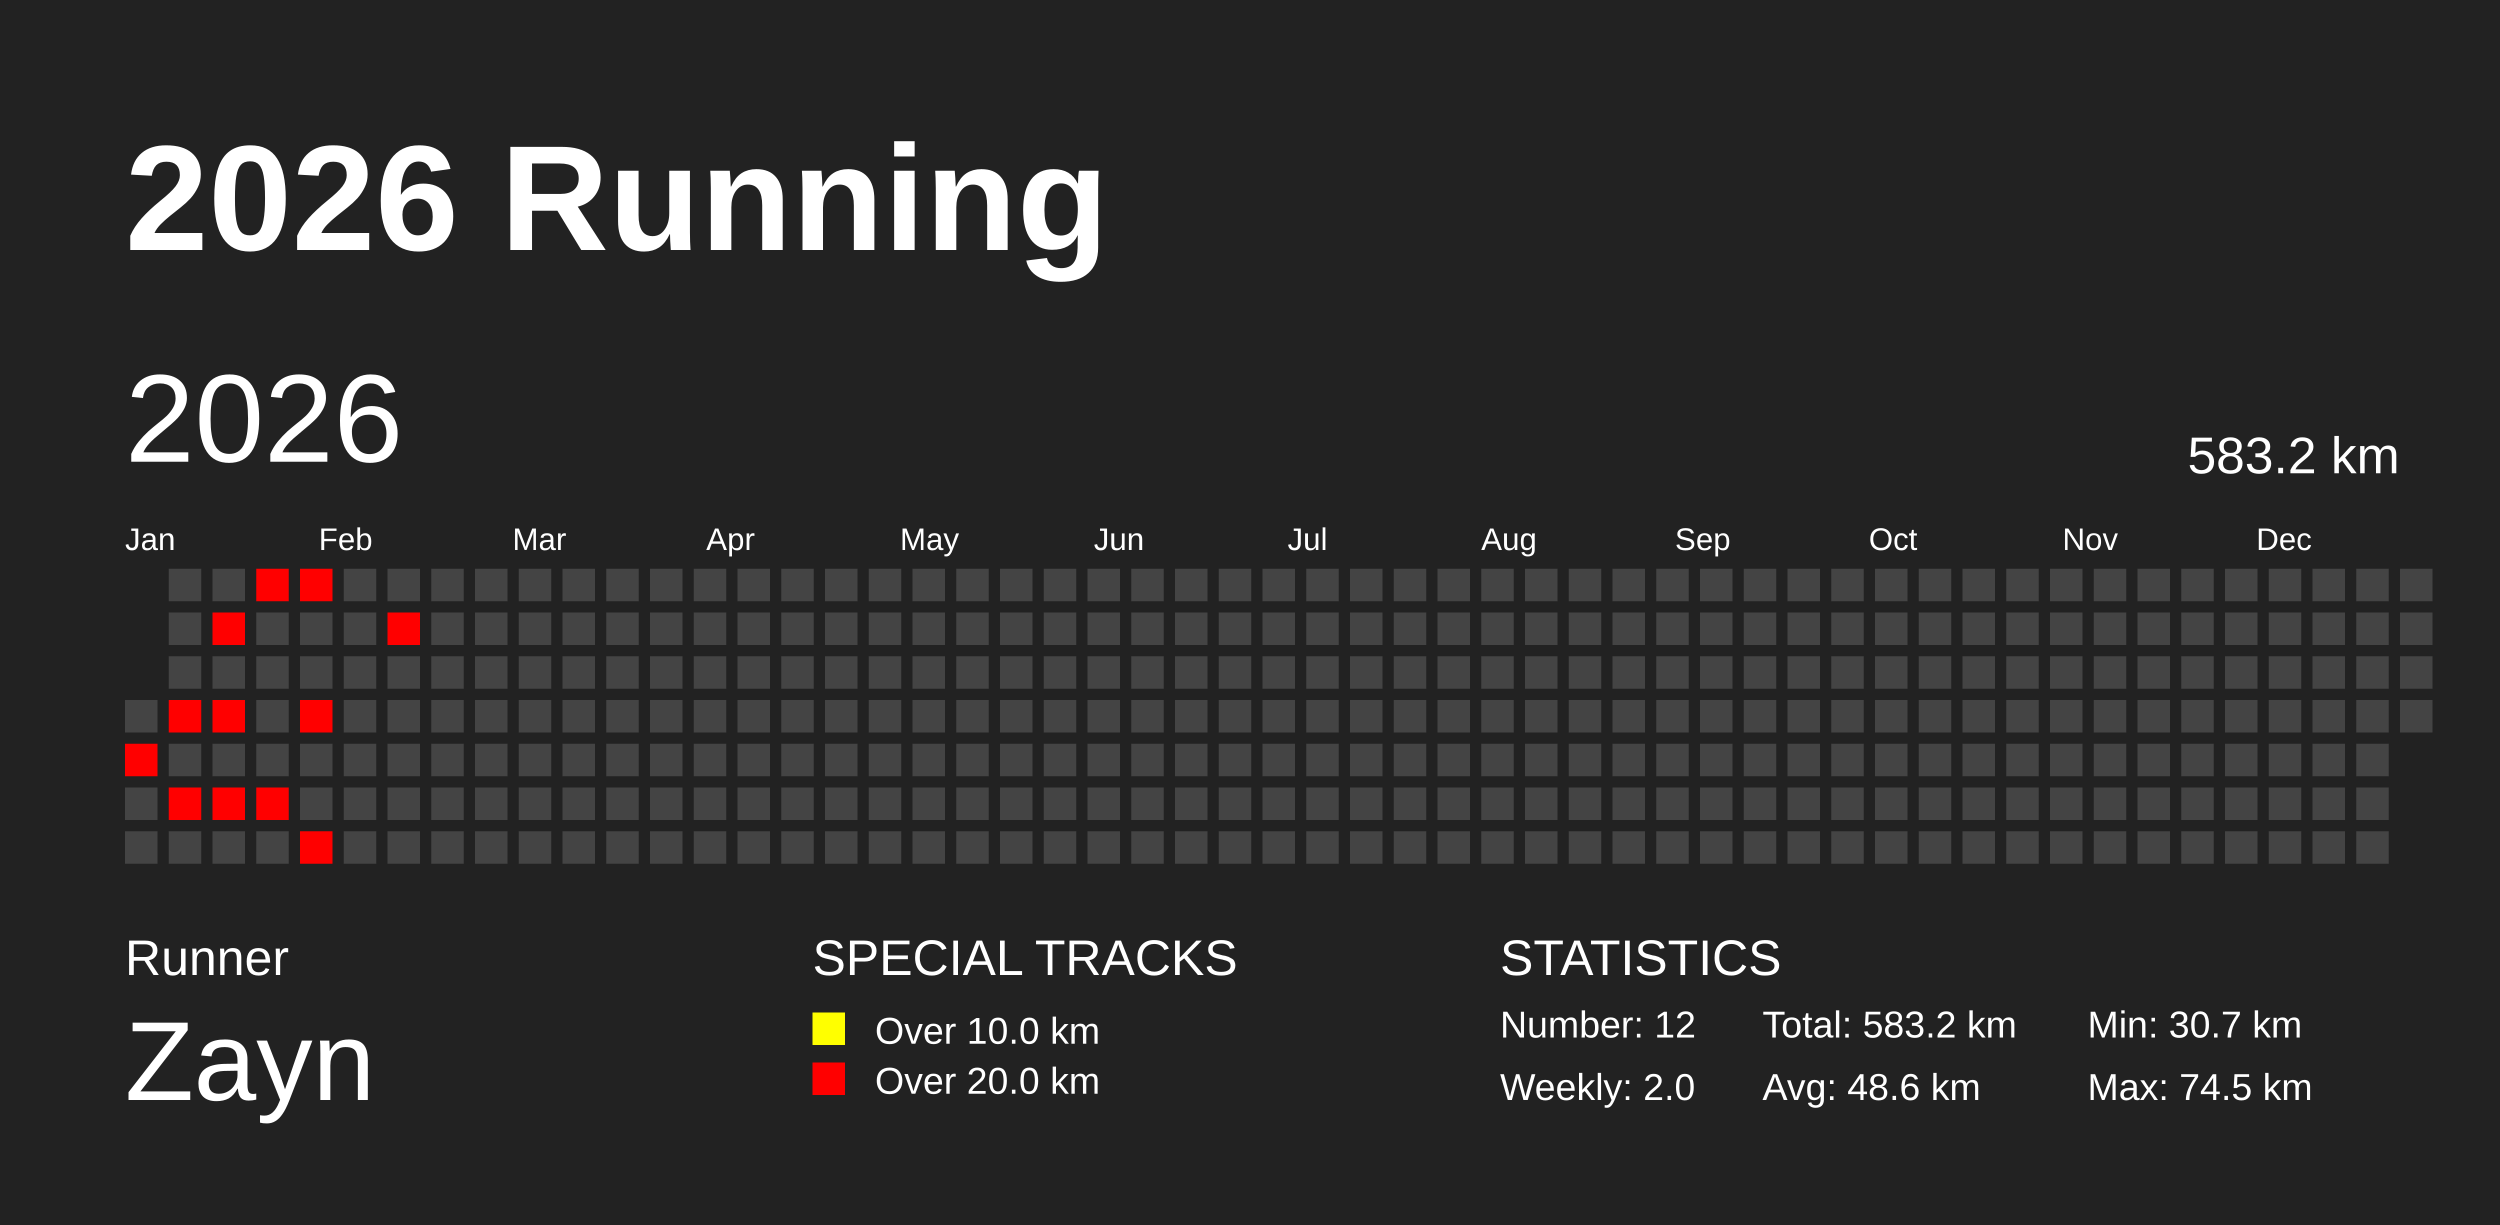
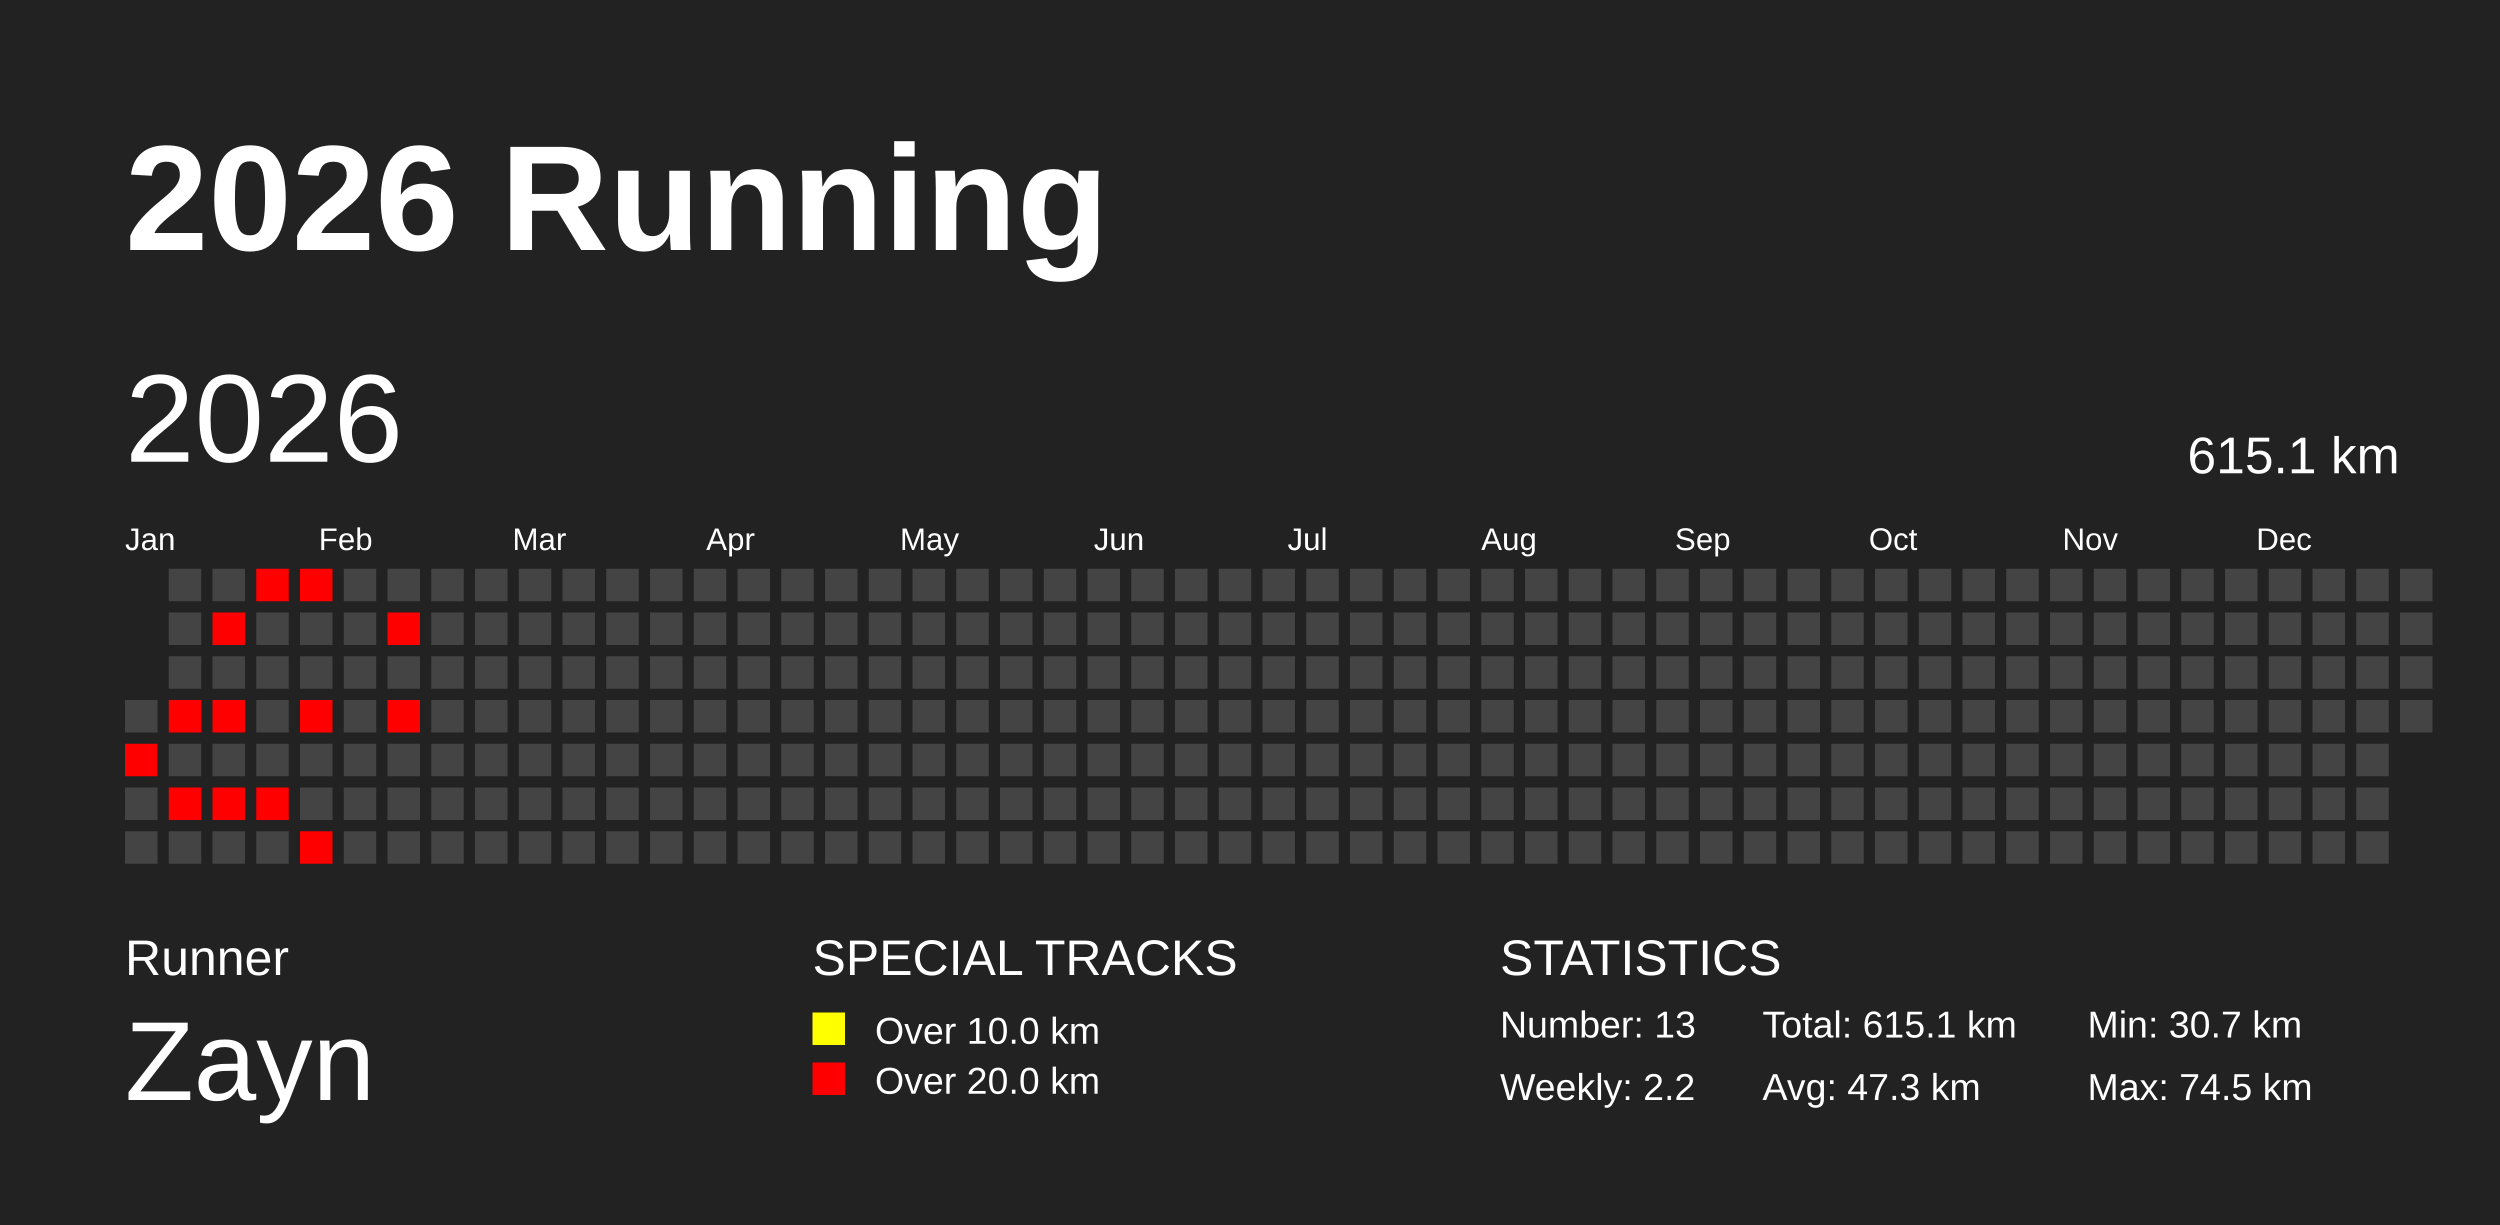
<svg xmlns="http://www.w3.org/2000/svg" baseProfile="full" height="98mm" version="1.1" viewBox="0,0,200,98" width="200mm">
  <defs />
  <rect fill="#222222" height="98" width="200" x="0" y="0" />
  <text fill="#FFFFFF" style="font-size:12px; font-family:Arial; font-weight:bold;" x="10" y="20">2026 Running</text>
  <text fill="#FFFFFF" style="font-size:4px; font-family:Arial" x="10" y="78">Runner</text>
  <text fill="#FFFFFF" style="font-size:9px; font-family:Arial" x="10" y="88">Zayn</text>
  <text fill="#FFFFFF" style="font-size:4px; font-family:Arial" x="65" y="78">SPECIAL TRACKS</text>
  <rect fill="yellow" height="2.6" width="2.6" x="65" y="81" />
  <text fill="#FFFFFF" style="font-size:3px; font-family:Arial" x="70" y="83.5">Over 10.0 km</text>
  <rect fill="red" height="2.6" width="2.6" x="65" y="85" />
  <text fill="#FFFFFF" style="font-size:3px; font-family:Arial" x="70" y="87.5">Over 20.0 km</text>
  <text fill="#FFFFFF" style="font-size:4px; font-family:Arial" x="120" y="78">STATISTICS</text>
-   <text fill="#FFFFFF" style="font-size:3px; font-family:Arial" x="120" y="83">Number: 12</text>
-   <text fill="#FFFFFF" style="font-size:3px; font-family:Arial" x="120" y="88">Weekly: 2.0</text>
-   <text fill="#FFFFFF" style="font-size:3px; font-family:Arial" x="141" y="83">Total: 583.2 km</text>
-   <text fill="#FFFFFF" style="font-size:3px; font-family:Arial" x="141" y="88">Avg: 48.6 km</text>
+   <text fill="#FFFFFF" style="font-size:3px; font-family:Arial" x="120" y="83">Number: 13</text>
+   <text fill="#FFFFFF" style="font-size:3px; font-family:Arial" x="120" y="88">Weekly: 2.2</text>
+   <text fill="#FFFFFF" style="font-size:3px; font-family:Arial" x="141" y="83">Total: 615.1 km</text>
+   <text fill="#FFFFFF" style="font-size:3px; font-family:Arial" x="141" y="88">Avg: 47.3 km</text>
  <text fill="#FFFFFF" style="font-size:3px; font-family:Arial" x="167" y="83">Min: 30.7 km</text>
  <text fill="#FFFFFF" style="font-size:3px; font-family:Arial" x="167" y="88">Max: 74.5 km</text>
  <text dominant-baseline="hanging" fill="#FFFFFF" style="font-size:10.0px; font-family:Arial;" x="10" y="30">2026</text>
-   <text dominant-baseline="hanging" fill="#FFFFFF" style="font-size:4.125px; font-family:Arial;" x="175" y="35">583.2 km</text>
+   <text dominant-baseline="hanging" fill="#FFFFFF" style="font-size:4.125px; font-family:Arial;" x="175" y="35">615.1 km</text>
  <text fill="#FFFFFF" style="font-size:2.5px; font-family:Arial" x="10.0" y="44">Jan</text>
  <text fill="#FFFFFF" style="font-size:2.5px; font-family:Arial" x="25.5" y="44">Feb</text>
  <text fill="#FFFFFF" style="font-size:2.5px; font-family:Arial" x="41.0" y="44">Mar</text>
  <text fill="#FFFFFF" style="font-size:2.5px; font-family:Arial" x="56.5" y="44">Apr</text>
  <text fill="#FFFFFF" style="font-size:2.5px; font-family:Arial" x="72.0" y="44">May</text>
  <text fill="#FFFFFF" style="font-size:2.5px; font-family:Arial" x="87.5" y="44">Jun</text>
  <text fill="#FFFFFF" style="font-size:2.5px; font-family:Arial" x="103.0" y="44">Jul</text>
  <text fill="#FFFFFF" style="font-size:2.5px; font-family:Arial" x="118.5" y="44">Aug</text>
  <text fill="#FFFFFF" style="font-size:2.5px; font-family:Arial" x="134.0" y="44">Sep</text>
  <text fill="#FFFFFF" style="font-size:2.5px; font-family:Arial" x="149.5" y="44">Oct</text>
  <text fill="#FFFFFF" style="font-size:2.5px; font-family:Arial" x="165.0" y="44">Nov</text>
  <text fill="#FFFFFF" style="font-size:2.5px; font-family:Arial" x="180.5" y="44">Dec</text>
  <rect fill="#444444" height="2.6" width="2.6" x="10.0" y="56.0" />
  <rect fill="red" height="2.6" width="2.6" x="10.0" y="59.5" />
  <rect fill="#444444" height="2.6" width="2.6" x="10.0" y="63.0" />
  <rect fill="#444444" height="2.6" width="2.6" x="10.0" y="66.5" />
  <rect fill="#444444" height="2.6" width="2.6" x="13.5" y="45.5" />
  <rect fill="#444444" height="2.6" width="2.6" x="13.5" y="49.0" />
  <rect fill="#444444" height="2.6" width="2.6" x="13.5" y="52.5" />
  <rect fill="red" height="2.6" width="2.6" x="13.5" y="56.0" />
  <rect fill="#444444" height="2.6" width="2.6" x="13.5" y="59.5" />
  <rect fill="red" height="2.6" width="2.6" x="13.5" y="63.0" />
  <rect fill="#444444" height="2.6" width="2.6" x="13.5" y="66.5" />
  <rect fill="#444444" height="2.6" width="2.6" x="17.0" y="45.5" />
  <rect fill="red" height="2.6" width="2.6" x="17.0" y="49.0" />
  <rect fill="#444444" height="2.6" width="2.6" x="17.0" y="52.5" />
  <rect fill="red" height="2.6" width="2.6" x="17.0" y="56.0" />
  <rect fill="#444444" height="2.6" width="2.6" x="17.0" y="59.5" />
  <rect fill="red" height="2.6" width="2.6" x="17.0" y="63.0" />
  <rect fill="#444444" height="2.6" width="2.6" x="17.0" y="66.5" />
  <rect fill="red" height="2.6" width="2.6" x="20.5" y="45.5" />
  <rect fill="#444444" height="2.6" width="2.6" x="20.5" y="49.0" />
  <rect fill="#444444" height="2.6" width="2.6" x="20.5" y="52.5" />
  <rect fill="#444444" height="2.6" width="2.6" x="20.5" y="56.0" />
  <rect fill="#444444" height="2.6" width="2.6" x="20.5" y="59.5" />
  <rect fill="red" height="2.6" width="2.6" x="20.5" y="63.0" />
  <rect fill="#444444" height="2.6" width="2.6" x="20.5" y="66.5" />
  <rect fill="red" height="2.6" width="2.6" x="24.0" y="45.5" />
  <rect fill="#444444" height="2.6" width="2.6" x="24.0" y="49.0" />
  <rect fill="#444444" height="2.6" width="2.6" x="24.0" y="52.5" />
  <rect fill="red" height="2.6" width="2.6" x="24.0" y="56.0" />
  <rect fill="#444444" height="2.6" width="2.6" x="24.0" y="59.5" />
  <rect fill="#444444" height="2.6" width="2.6" x="24.0" y="63.0" />
  <rect fill="red" height="2.6" width="2.6" x="24.0" y="66.5" />
  <rect fill="#444444" height="2.6" width="2.6" x="27.5" y="45.5" />
  <rect fill="#444444" height="2.6" width="2.6" x="27.5" y="49.0" />
  <rect fill="#444444" height="2.6" width="2.6" x="27.5" y="52.5" />
  <rect fill="#444444" height="2.6" width="2.6" x="27.5" y="56.0" />
  <rect fill="#444444" height="2.6" width="2.6" x="27.5" y="59.5" />
  <rect fill="#444444" height="2.6" width="2.6" x="27.5" y="63.0" />
  <rect fill="#444444" height="2.6" width="2.6" x="27.5" y="66.5" />
  <rect fill="#444444" height="2.6" width="2.6" x="31.0" y="45.5" />
  <rect fill="red" height="2.6" width="2.6" x="31.0" y="49.0" />
  <rect fill="#444444" height="2.6" width="2.6" x="31.0" y="52.5" />
-   <rect fill="#444444" height="2.6" width="2.6" x="31.0" y="56.0" />
+   <rect fill="red" height="2.6" width="2.6" x="31.0" y="56.0" />
  <rect fill="#444444" height="2.6" width="2.6" x="31.0" y="59.5" />
  <rect fill="#444444" height="2.6" width="2.6" x="31.0" y="63.0" />
  <rect fill="#444444" height="2.6" width="2.6" x="31.0" y="66.5" />
  <rect fill="#444444" height="2.6" width="2.6" x="34.5" y="45.5" />
  <rect fill="#444444" height="2.6" width="2.6" x="34.5" y="49.0" />
  <rect fill="#444444" height="2.6" width="2.6" x="34.5" y="52.5" />
  <rect fill="#444444" height="2.6" width="2.6" x="34.5" y="56.0" />
  <rect fill="#444444" height="2.6" width="2.6" x="34.5" y="59.5" />
  <rect fill="#444444" height="2.6" width="2.6" x="34.5" y="63.0" />
  <rect fill="#444444" height="2.6" width="2.6" x="34.5" y="66.5" />
  <rect fill="#444444" height="2.6" width="2.6" x="38.0" y="45.5" />
  <rect fill="#444444" height="2.6" width="2.6" x="38.0" y="49.0" />
  <rect fill="#444444" height="2.6" width="2.6" x="38.0" y="52.5" />
  <rect fill="#444444" height="2.6" width="2.6" x="38.0" y="56.0" />
  <rect fill="#444444" height="2.6" width="2.6" x="38.0" y="59.5" />
  <rect fill="#444444" height="2.6" width="2.6" x="38.0" y="63.0" />
  <rect fill="#444444" height="2.6" width="2.6" x="38.0" y="66.5" />
  <rect fill="#444444" height="2.6" width="2.6" x="41.5" y="45.5" />
  <rect fill="#444444" height="2.6" width="2.6" x="41.5" y="49.0" />
  <rect fill="#444444" height="2.6" width="2.6" x="41.5" y="52.5" />
  <rect fill="#444444" height="2.6" width="2.6" x="41.5" y="56.0" />
  <rect fill="#444444" height="2.6" width="2.6" x="41.5" y="59.5" />
  <rect fill="#444444" height="2.6" width="2.6" x="41.5" y="63.0" />
  <rect fill="#444444" height="2.6" width="2.6" x="41.5" y="66.5" />
  <rect fill="#444444" height="2.6" width="2.6" x="45.0" y="45.5" />
  <rect fill="#444444" height="2.6" width="2.6" x="45.0" y="49.0" />
  <rect fill="#444444" height="2.6" width="2.6" x="45.0" y="52.5" />
  <rect fill="#444444" height="2.6" width="2.6" x="45.0" y="56.0" />
  <rect fill="#444444" height="2.6" width="2.6" x="45.0" y="59.5" />
  <rect fill="#444444" height="2.6" width="2.6" x="45.0" y="63.0" />
  <rect fill="#444444" height="2.6" width="2.6" x="45.0" y="66.5" />
  <rect fill="#444444" height="2.6" width="2.6" x="48.5" y="45.5" />
  <rect fill="#444444" height="2.6" width="2.6" x="48.5" y="49.0" />
  <rect fill="#444444" height="2.6" width="2.6" x="48.5" y="52.5" />
  <rect fill="#444444" height="2.6" width="2.6" x="48.5" y="56.0" />
  <rect fill="#444444" height="2.6" width="2.6" x="48.5" y="59.5" />
  <rect fill="#444444" height="2.6" width="2.6" x="48.5" y="63.0" />
  <rect fill="#444444" height="2.6" width="2.6" x="48.5" y="66.5" />
  <rect fill="#444444" height="2.6" width="2.6" x="52.0" y="45.5" />
  <rect fill="#444444" height="2.6" width="2.6" x="52.0" y="49.0" />
  <rect fill="#444444" height="2.6" width="2.6" x="52.0" y="52.5" />
  <rect fill="#444444" height="2.6" width="2.6" x="52.0" y="56.0" />
  <rect fill="#444444" height="2.6" width="2.6" x="52.0" y="59.5" />
  <rect fill="#444444" height="2.6" width="2.6" x="52.0" y="63.0" />
  <rect fill="#444444" height="2.6" width="2.6" x="52.0" y="66.5" />
  <rect fill="#444444" height="2.6" width="2.6" x="55.5" y="45.5" />
  <rect fill="#444444" height="2.6" width="2.6" x="55.5" y="49.0" />
  <rect fill="#444444" height="2.6" width="2.6" x="55.5" y="52.5" />
  <rect fill="#444444" height="2.6" width="2.6" x="55.5" y="56.0" />
  <rect fill="#444444" height="2.6" width="2.6" x="55.5" y="59.5" />
  <rect fill="#444444" height="2.6" width="2.6" x="55.5" y="63.0" />
  <rect fill="#444444" height="2.6" width="2.6" x="55.5" y="66.5" />
  <rect fill="#444444" height="2.6" width="2.6" x="59.0" y="45.5" />
  <rect fill="#444444" height="2.6" width="2.6" x="59.0" y="49.0" />
  <rect fill="#444444" height="2.6" width="2.6" x="59.0" y="52.5" />
  <rect fill="#444444" height="2.6" width="2.6" x="59.0" y="56.0" />
  <rect fill="#444444" height="2.6" width="2.6" x="59.0" y="59.5" />
  <rect fill="#444444" height="2.6" width="2.6" x="59.0" y="63.0" />
  <rect fill="#444444" height="2.6" width="2.6" x="59.0" y="66.5" />
  <rect fill="#444444" height="2.6" width="2.6" x="62.5" y="45.5" />
  <rect fill="#444444" height="2.6" width="2.6" x="62.5" y="49.0" />
  <rect fill="#444444" height="2.6" width="2.6" x="62.5" y="52.5" />
  <rect fill="#444444" height="2.6" width="2.6" x="62.5" y="56.0" />
  <rect fill="#444444" height="2.6" width="2.6" x="62.5" y="59.5" />
  <rect fill="#444444" height="2.6" width="2.6" x="62.5" y="63.0" />
  <rect fill="#444444" height="2.6" width="2.6" x="62.5" y="66.5" />
  <rect fill="#444444" height="2.6" width="2.6" x="66.0" y="45.5" />
  <rect fill="#444444" height="2.6" width="2.6" x="66.0" y="49.0" />
  <rect fill="#444444" height="2.6" width="2.6" x="66.0" y="52.5" />
  <rect fill="#444444" height="2.6" width="2.6" x="66.0" y="56.0" />
  <rect fill="#444444" height="2.6" width="2.6" x="66.0" y="59.5" />
  <rect fill="#444444" height="2.6" width="2.6" x="66.0" y="63.0" />
  <rect fill="#444444" height="2.6" width="2.6" x="66.0" y="66.5" />
  <rect fill="#444444" height="2.6" width="2.6" x="69.5" y="45.5" />
  <rect fill="#444444" height="2.6" width="2.6" x="69.5" y="49.0" />
  <rect fill="#444444" height="2.6" width="2.6" x="69.5" y="52.5" />
  <rect fill="#444444" height="2.6" width="2.6" x="69.5" y="56.0" />
  <rect fill="#444444" height="2.6" width="2.6" x="69.5" y="59.5" />
  <rect fill="#444444" height="2.6" width="2.6" x="69.5" y="63.0" />
  <rect fill="#444444" height="2.6" width="2.6" x="69.5" y="66.5" />
  <rect fill="#444444" height="2.6" width="2.6" x="73.0" y="45.5" />
  <rect fill="#444444" height="2.6" width="2.6" x="73.0" y="49.0" />
  <rect fill="#444444" height="2.6" width="2.6" x="73.0" y="52.5" />
  <rect fill="#444444" height="2.6" width="2.6" x="73.0" y="56.0" />
  <rect fill="#444444" height="2.6" width="2.6" x="73.0" y="59.5" />
  <rect fill="#444444" height="2.6" width="2.6" x="73.0" y="63.0" />
  <rect fill="#444444" height="2.6" width="2.6" x="73.0" y="66.5" />
  <rect fill="#444444" height="2.6" width="2.6" x="76.5" y="45.5" />
  <rect fill="#444444" height="2.6" width="2.6" x="76.5" y="49.0" />
  <rect fill="#444444" height="2.6" width="2.6" x="76.5" y="52.5" />
  <rect fill="#444444" height="2.6" width="2.6" x="76.5" y="56.0" />
  <rect fill="#444444" height="2.6" width="2.6" x="76.5" y="59.5" />
  <rect fill="#444444" height="2.6" width="2.6" x="76.5" y="63.0" />
  <rect fill="#444444" height="2.6" width="2.6" x="76.5" y="66.5" />
  <rect fill="#444444" height="2.6" width="2.6" x="80.0" y="45.5" />
  <rect fill="#444444" height="2.6" width="2.6" x="80.0" y="49.0" />
  <rect fill="#444444" height="2.6" width="2.6" x="80.0" y="52.5" />
  <rect fill="#444444" height="2.6" width="2.6" x="80.0" y="56.0" />
  <rect fill="#444444" height="2.6" width="2.6" x="80.0" y="59.5" />
  <rect fill="#444444" height="2.6" width="2.6" x="80.0" y="63.0" />
  <rect fill="#444444" height="2.6" width="2.6" x="80.0" y="66.5" />
  <rect fill="#444444" height="2.6" width="2.6" x="83.5" y="45.5" />
  <rect fill="#444444" height="2.6" width="2.6" x="83.5" y="49.0" />
  <rect fill="#444444" height="2.6" width="2.6" x="83.5" y="52.5" />
  <rect fill="#444444" height="2.6" width="2.6" x="83.5" y="56.0" />
  <rect fill="#444444" height="2.6" width="2.6" x="83.5" y="59.5" />
  <rect fill="#444444" height="2.6" width="2.6" x="83.5" y="63.0" />
  <rect fill="#444444" height="2.6" width="2.6" x="83.5" y="66.5" />
  <rect fill="#444444" height="2.6" width="2.6" x="87.0" y="45.5" />
  <rect fill="#444444" height="2.6" width="2.6" x="87.0" y="49.0" />
  <rect fill="#444444" height="2.6" width="2.6" x="87.0" y="52.5" />
  <rect fill="#444444" height="2.6" width="2.6" x="87.0" y="56.0" />
  <rect fill="#444444" height="2.6" width="2.6" x="87.0" y="59.5" />
  <rect fill="#444444" height="2.6" width="2.6" x="87.0" y="63.0" />
  <rect fill="#444444" height="2.6" width="2.6" x="87.0" y="66.5" />
  <rect fill="#444444" height="2.6" width="2.6" x="90.5" y="45.5" />
  <rect fill="#444444" height="2.6" width="2.6" x="90.5" y="49.0" />
  <rect fill="#444444" height="2.6" width="2.6" x="90.5" y="52.5" />
  <rect fill="#444444" height="2.6" width="2.6" x="90.5" y="56.0" />
  <rect fill="#444444" height="2.6" width="2.6" x="90.5" y="59.5" />
  <rect fill="#444444" height="2.6" width="2.6" x="90.5" y="63.0" />
  <rect fill="#444444" height="2.6" width="2.6" x="90.5" y="66.5" />
  <rect fill="#444444" height="2.6" width="2.6" x="94.0" y="45.5" />
  <rect fill="#444444" height="2.6" width="2.6" x="94.0" y="49.0" />
  <rect fill="#444444" height="2.6" width="2.6" x="94.0" y="52.5" />
  <rect fill="#444444" height="2.6" width="2.6" x="94.0" y="56.0" />
  <rect fill="#444444" height="2.6" width="2.6" x="94.0" y="59.5" />
  <rect fill="#444444" height="2.6" width="2.6" x="94.0" y="63.0" />
  <rect fill="#444444" height="2.6" width="2.6" x="94.0" y="66.5" />
  <rect fill="#444444" height="2.6" width="2.6" x="97.5" y="45.5" />
  <rect fill="#444444" height="2.6" width="2.6" x="97.5" y="49.0" />
  <rect fill="#444444" height="2.6" width="2.6" x="97.5" y="52.5" />
  <rect fill="#444444" height="2.6" width="2.6" x="97.5" y="56.0" />
  <rect fill="#444444" height="2.6" width="2.6" x="97.5" y="59.5" />
  <rect fill="#444444" height="2.6" width="2.6" x="97.5" y="63.0" />
  <rect fill="#444444" height="2.6" width="2.6" x="97.5" y="66.5" />
  <rect fill="#444444" height="2.6" width="2.6" x="101.0" y="45.5" />
  <rect fill="#444444" height="2.6" width="2.6" x="101.0" y="49.0" />
  <rect fill="#444444" height="2.6" width="2.6" x="101.0" y="52.5" />
  <rect fill="#444444" height="2.6" width="2.6" x="101.0" y="56.0" />
  <rect fill="#444444" height="2.6" width="2.6" x="101.0" y="59.5" />
  <rect fill="#444444" height="2.6" width="2.6" x="101.0" y="63.0" />
  <rect fill="#444444" height="2.6" width="2.6" x="101.0" y="66.5" />
  <rect fill="#444444" height="2.6" width="2.6" x="104.5" y="45.5" />
  <rect fill="#444444" height="2.6" width="2.6" x="104.5" y="49.0" />
  <rect fill="#444444" height="2.6" width="2.6" x="104.5" y="52.5" />
  <rect fill="#444444" height="2.6" width="2.6" x="104.5" y="56.0" />
  <rect fill="#444444" height="2.6" width="2.6" x="104.5" y="59.5" />
  <rect fill="#444444" height="2.6" width="2.6" x="104.5" y="63.0" />
  <rect fill="#444444" height="2.6" width="2.6" x="104.5" y="66.5" />
  <rect fill="#444444" height="2.6" width="2.6" x="108.0" y="45.5" />
  <rect fill="#444444" height="2.6" width="2.6" x="108.0" y="49.0" />
  <rect fill="#444444" height="2.6" width="2.6" x="108.0" y="52.5" />
  <rect fill="#444444" height="2.6" width="2.6" x="108.0" y="56.0" />
  <rect fill="#444444" height="2.6" width="2.6" x="108.0" y="59.5" />
  <rect fill="#444444" height="2.6" width="2.6" x="108.0" y="63.0" />
  <rect fill="#444444" height="2.6" width="2.6" x="108.0" y="66.5" />
  <rect fill="#444444" height="2.6" width="2.6" x="111.5" y="45.5" />
  <rect fill="#444444" height="2.6" width="2.6" x="111.5" y="49.0" />
  <rect fill="#444444" height="2.6" width="2.6" x="111.5" y="52.5" />
  <rect fill="#444444" height="2.6" width="2.6" x="111.5" y="56.0" />
  <rect fill="#444444" height="2.6" width="2.6" x="111.5" y="59.5" />
  <rect fill="#444444" height="2.6" width="2.6" x="111.5" y="63.0" />
  <rect fill="#444444" height="2.6" width="2.6" x="111.5" y="66.5" />
  <rect fill="#444444" height="2.6" width="2.6" x="115.0" y="45.5" />
  <rect fill="#444444" height="2.6" width="2.6" x="115.0" y="49.0" />
  <rect fill="#444444" height="2.6" width="2.6" x="115.0" y="52.5" />
  <rect fill="#444444" height="2.6" width="2.6" x="115.0" y="56.0" />
  <rect fill="#444444" height="2.6" width="2.6" x="115.0" y="59.5" />
  <rect fill="#444444" height="2.6" width="2.6" x="115.0" y="63.0" />
  <rect fill="#444444" height="2.6" width="2.6" x="115.0" y="66.5" />
  <rect fill="#444444" height="2.6" width="2.6" x="118.5" y="45.5" />
  <rect fill="#444444" height="2.6" width="2.6" x="118.5" y="49.0" />
  <rect fill="#444444" height="2.6" width="2.6" x="118.5" y="52.5" />
  <rect fill="#444444" height="2.6" width="2.6" x="118.5" y="56.0" />
  <rect fill="#444444" height="2.6" width="2.6" x="118.5" y="59.5" />
  <rect fill="#444444" height="2.6" width="2.6" x="118.5" y="63.0" />
  <rect fill="#444444" height="2.6" width="2.6" x="118.5" y="66.5" />
  <rect fill="#444444" height="2.6" width="2.6" x="122.0" y="45.5" />
  <rect fill="#444444" height="2.6" width="2.6" x="122.0" y="49.0" />
  <rect fill="#444444" height="2.6" width="2.6" x="122.0" y="52.5" />
  <rect fill="#444444" height="2.6" width="2.6" x="122.0" y="56.0" />
  <rect fill="#444444" height="2.6" width="2.6" x="122.0" y="59.5" />
  <rect fill="#444444" height="2.6" width="2.6" x="122.0" y="63.0" />
  <rect fill="#444444" height="2.6" width="2.6" x="122.0" y="66.5" />
  <rect fill="#444444" height="2.6" width="2.6" x="125.5" y="45.5" />
  <rect fill="#444444" height="2.6" width="2.6" x="125.5" y="49.0" />
  <rect fill="#444444" height="2.6" width="2.6" x="125.5" y="52.5" />
  <rect fill="#444444" height="2.6" width="2.6" x="125.5" y="56.0" />
  <rect fill="#444444" height="2.6" width="2.6" x="125.5" y="59.5" />
  <rect fill="#444444" height="2.6" width="2.6" x="125.5" y="63.0" />
  <rect fill="#444444" height="2.6" width="2.6" x="125.5" y="66.5" />
  <rect fill="#444444" height="2.6" width="2.6" x="129.0" y="45.5" />
  <rect fill="#444444" height="2.6" width="2.6" x="129.0" y="49.0" />
  <rect fill="#444444" height="2.6" width="2.6" x="129.0" y="52.5" />
  <rect fill="#444444" height="2.6" width="2.6" x="129.0" y="56.0" />
  <rect fill="#444444" height="2.6" width="2.6" x="129.0" y="59.5" />
  <rect fill="#444444" height="2.6" width="2.6" x="129.0" y="63.0" />
  <rect fill="#444444" height="2.6" width="2.6" x="129.0" y="66.5" />
  <rect fill="#444444" height="2.6" width="2.6" x="132.5" y="45.5" />
  <rect fill="#444444" height="2.6" width="2.6" x="132.5" y="49.0" />
  <rect fill="#444444" height="2.6" width="2.6" x="132.5" y="52.5" />
  <rect fill="#444444" height="2.6" width="2.6" x="132.5" y="56.0" />
  <rect fill="#444444" height="2.6" width="2.6" x="132.5" y="59.5" />
  <rect fill="#444444" height="2.6" width="2.6" x="132.5" y="63.0" />
  <rect fill="#444444" height="2.6" width="2.6" x="132.5" y="66.5" />
  <rect fill="#444444" height="2.6" width="2.6" x="136.0" y="45.5" />
  <rect fill="#444444" height="2.6" width="2.6" x="136.0" y="49.0" />
  <rect fill="#444444" height="2.6" width="2.6" x="136.0" y="52.5" />
  <rect fill="#444444" height="2.6" width="2.6" x="136.0" y="56.0" />
  <rect fill="#444444" height="2.6" width="2.6" x="136.0" y="59.5" />
  <rect fill="#444444" height="2.6" width="2.6" x="136.0" y="63.0" />
  <rect fill="#444444" height="2.6" width="2.6" x="136.0" y="66.5" />
  <rect fill="#444444" height="2.6" width="2.6" x="139.5" y="45.5" />
  <rect fill="#444444" height="2.6" width="2.6" x="139.5" y="49.0" />
  <rect fill="#444444" height="2.6" width="2.6" x="139.5" y="52.5" />
  <rect fill="#444444" height="2.6" width="2.6" x="139.5" y="56.0" />
  <rect fill="#444444" height="2.6" width="2.6" x="139.5" y="59.5" />
  <rect fill="#444444" height="2.6" width="2.6" x="139.5" y="63.0" />
  <rect fill="#444444" height="2.6" width="2.6" x="139.5" y="66.5" />
  <rect fill="#444444" height="2.6" width="2.6" x="143.0" y="45.5" />
  <rect fill="#444444" height="2.6" width="2.6" x="143.0" y="49.0" />
  <rect fill="#444444" height="2.6" width="2.6" x="143.0" y="52.5" />
  <rect fill="#444444" height="2.6" width="2.6" x="143.0" y="56.0" />
  <rect fill="#444444" height="2.6" width="2.6" x="143.0" y="59.5" />
  <rect fill="#444444" height="2.6" width="2.6" x="143.0" y="63.0" />
  <rect fill="#444444" height="2.6" width="2.6" x="143.0" y="66.5" />
  <rect fill="#444444" height="2.6" width="2.6" x="146.5" y="45.5" />
  <rect fill="#444444" height="2.6" width="2.6" x="146.5" y="49.0" />
  <rect fill="#444444" height="2.6" width="2.6" x="146.5" y="52.5" />
  <rect fill="#444444" height="2.6" width="2.6" x="146.5" y="56.0" />
  <rect fill="#444444" height="2.6" width="2.6" x="146.5" y="59.5" />
  <rect fill="#444444" height="2.6" width="2.6" x="146.5" y="63.0" />
  <rect fill="#444444" height="2.6" width="2.6" x="146.5" y="66.5" />
  <rect fill="#444444" height="2.6" width="2.6" x="150.0" y="45.5" />
  <rect fill="#444444" height="2.6" width="2.6" x="150.0" y="49.0" />
  <rect fill="#444444" height="2.6" width="2.6" x="150.0" y="52.5" />
  <rect fill="#444444" height="2.6" width="2.6" x="150.0" y="56.0" />
  <rect fill="#444444" height="2.6" width="2.6" x="150.0" y="59.5" />
  <rect fill="#444444" height="2.6" width="2.6" x="150.0" y="63.0" />
  <rect fill="#444444" height="2.6" width="2.6" x="150.0" y="66.5" />
  <rect fill="#444444" height="2.6" width="2.6" x="153.5" y="45.5" />
  <rect fill="#444444" height="2.6" width="2.6" x="153.5" y="49.0" />
  <rect fill="#444444" height="2.6" width="2.6" x="153.5" y="52.5" />
  <rect fill="#444444" height="2.6" width="2.6" x="153.5" y="56.0" />
  <rect fill="#444444" height="2.6" width="2.6" x="153.5" y="59.5" />
  <rect fill="#444444" height="2.6" width="2.6" x="153.5" y="63.0" />
  <rect fill="#444444" height="2.6" width="2.6" x="153.5" y="66.5" />
  <rect fill="#444444" height="2.6" width="2.6" x="157.0" y="45.5" />
  <rect fill="#444444" height="2.6" width="2.6" x="157.0" y="49.0" />
  <rect fill="#444444" height="2.6" width="2.6" x="157.0" y="52.5" />
  <rect fill="#444444" height="2.6" width="2.6" x="157.0" y="56.0" />
  <rect fill="#444444" height="2.6" width="2.6" x="157.0" y="59.5" />
  <rect fill="#444444" height="2.6" width="2.6" x="157.0" y="63.0" />
  <rect fill="#444444" height="2.6" width="2.6" x="157.0" y="66.5" />
  <rect fill="#444444" height="2.6" width="2.6" x="160.5" y="45.5" />
  <rect fill="#444444" height="2.6" width="2.6" x="160.5" y="49.0" />
  <rect fill="#444444" height="2.6" width="2.6" x="160.5" y="52.5" />
  <rect fill="#444444" height="2.6" width="2.6" x="160.5" y="56.0" />
  <rect fill="#444444" height="2.6" width="2.6" x="160.5" y="59.5" />
  <rect fill="#444444" height="2.6" width="2.6" x="160.5" y="63.0" />
  <rect fill="#444444" height="2.6" width="2.6" x="160.5" y="66.5" />
  <rect fill="#444444" height="2.6" width="2.6" x="164.0" y="45.5" />
  <rect fill="#444444" height="2.6" width="2.6" x="164.0" y="49.0" />
  <rect fill="#444444" height="2.6" width="2.6" x="164.0" y="52.5" />
  <rect fill="#444444" height="2.6" width="2.6" x="164.0" y="56.0" />
  <rect fill="#444444" height="2.6" width="2.6" x="164.0" y="59.5" />
  <rect fill="#444444" height="2.6" width="2.6" x="164.0" y="63.0" />
  <rect fill="#444444" height="2.6" width="2.6" x="164.0" y="66.5" />
  <rect fill="#444444" height="2.6" width="2.6" x="167.5" y="45.5" />
  <rect fill="#444444" height="2.6" width="2.6" x="167.5" y="49.0" />
  <rect fill="#444444" height="2.6" width="2.6" x="167.5" y="52.5" />
  <rect fill="#444444" height="2.6" width="2.6" x="167.5" y="56.0" />
  <rect fill="#444444" height="2.6" width="2.6" x="167.5" y="59.5" />
  <rect fill="#444444" height="2.6" width="2.6" x="167.5" y="63.0" />
  <rect fill="#444444" height="2.6" width="2.6" x="167.5" y="66.5" />
  <rect fill="#444444" height="2.6" width="2.6" x="171.0" y="45.5" />
  <rect fill="#444444" height="2.6" width="2.6" x="171.0" y="49.0" />
  <rect fill="#444444" height="2.6" width="2.6" x="171.0" y="52.5" />
  <rect fill="#444444" height="2.6" width="2.6" x="171.0" y="56.0" />
  <rect fill="#444444" height="2.6" width="2.6" x="171.0" y="59.5" />
  <rect fill="#444444" height="2.6" width="2.6" x="171.0" y="63.0" />
  <rect fill="#444444" height="2.6" width="2.6" x="171.0" y="66.5" />
  <rect fill="#444444" height="2.6" width="2.6" x="174.5" y="45.5" />
  <rect fill="#444444" height="2.6" width="2.6" x="174.5" y="49.0" />
  <rect fill="#444444" height="2.6" width="2.6" x="174.5" y="52.5" />
  <rect fill="#444444" height="2.6" width="2.6" x="174.5" y="56.0" />
  <rect fill="#444444" height="2.6" width="2.6" x="174.5" y="59.5" />
  <rect fill="#444444" height="2.6" width="2.6" x="174.5" y="63.0" />
  <rect fill="#444444" height="2.6" width="2.6" x="174.5" y="66.5" />
  <rect fill="#444444" height="2.6" width="2.6" x="178.0" y="45.5" />
  <rect fill="#444444" height="2.6" width="2.6" x="178.0" y="49.0" />
  <rect fill="#444444" height="2.6" width="2.6" x="178.0" y="52.5" />
  <rect fill="#444444" height="2.6" width="2.6" x="178.0" y="56.0" />
  <rect fill="#444444" height="2.6" width="2.6" x="178.0" y="59.5" />
  <rect fill="#444444" height="2.6" width="2.6" x="178.0" y="63.0" />
  <rect fill="#444444" height="2.6" width="2.6" x="178.0" y="66.5" />
  <rect fill="#444444" height="2.6" width="2.6" x="181.5" y="45.5" />
  <rect fill="#444444" height="2.6" width="2.6" x="181.5" y="49.0" />
  <rect fill="#444444" height="2.6" width="2.6" x="181.5" y="52.5" />
  <rect fill="#444444" height="2.6" width="2.6" x="181.5" y="56.0" />
  <rect fill="#444444" height="2.6" width="2.6" x="181.5" y="59.5" />
  <rect fill="#444444" height="2.6" width="2.6" x="181.5" y="63.0" />
  <rect fill="#444444" height="2.6" width="2.6" x="181.5" y="66.5" />
  <rect fill="#444444" height="2.6" width="2.6" x="185.0" y="45.5" />
  <rect fill="#444444" height="2.6" width="2.6" x="185.0" y="49.0" />
  <rect fill="#444444" height="2.6" width="2.6" x="185.0" y="52.5" />
  <rect fill="#444444" height="2.6" width="2.6" x="185.0" y="56.0" />
  <rect fill="#444444" height="2.6" width="2.6" x="185.0" y="59.5" />
  <rect fill="#444444" height="2.6" width="2.6" x="185.0" y="63.0" />
  <rect fill="#444444" height="2.6" width="2.6" x="185.0" y="66.5" />
  <rect fill="#444444" height="2.6" width="2.6" x="188.5" y="45.5" />
  <rect fill="#444444" height="2.6" width="2.6" x="188.5" y="49.0" />
  <rect fill="#444444" height="2.6" width="2.6" x="188.5" y="52.5" />
  <rect fill="#444444" height="2.6" width="2.6" x="188.5" y="56.0" />
  <rect fill="#444444" height="2.6" width="2.6" x="188.5" y="59.5" />
  <rect fill="#444444" height="2.6" width="2.6" x="188.5" y="63.0" />
  <rect fill="#444444" height="2.6" width="2.6" x="188.5" y="66.5" />
  <rect fill="#444444" height="2.6" width="2.6" x="192.0" y="45.5" />
  <rect fill="#444444" height="2.6" width="2.6" x="192.0" y="49.0" />
  <rect fill="#444444" height="2.6" width="2.6" x="192.0" y="52.5" />
  <rect fill="#444444" height="2.6" width="2.6" x="192.0" y="56.0" />
</svg>
